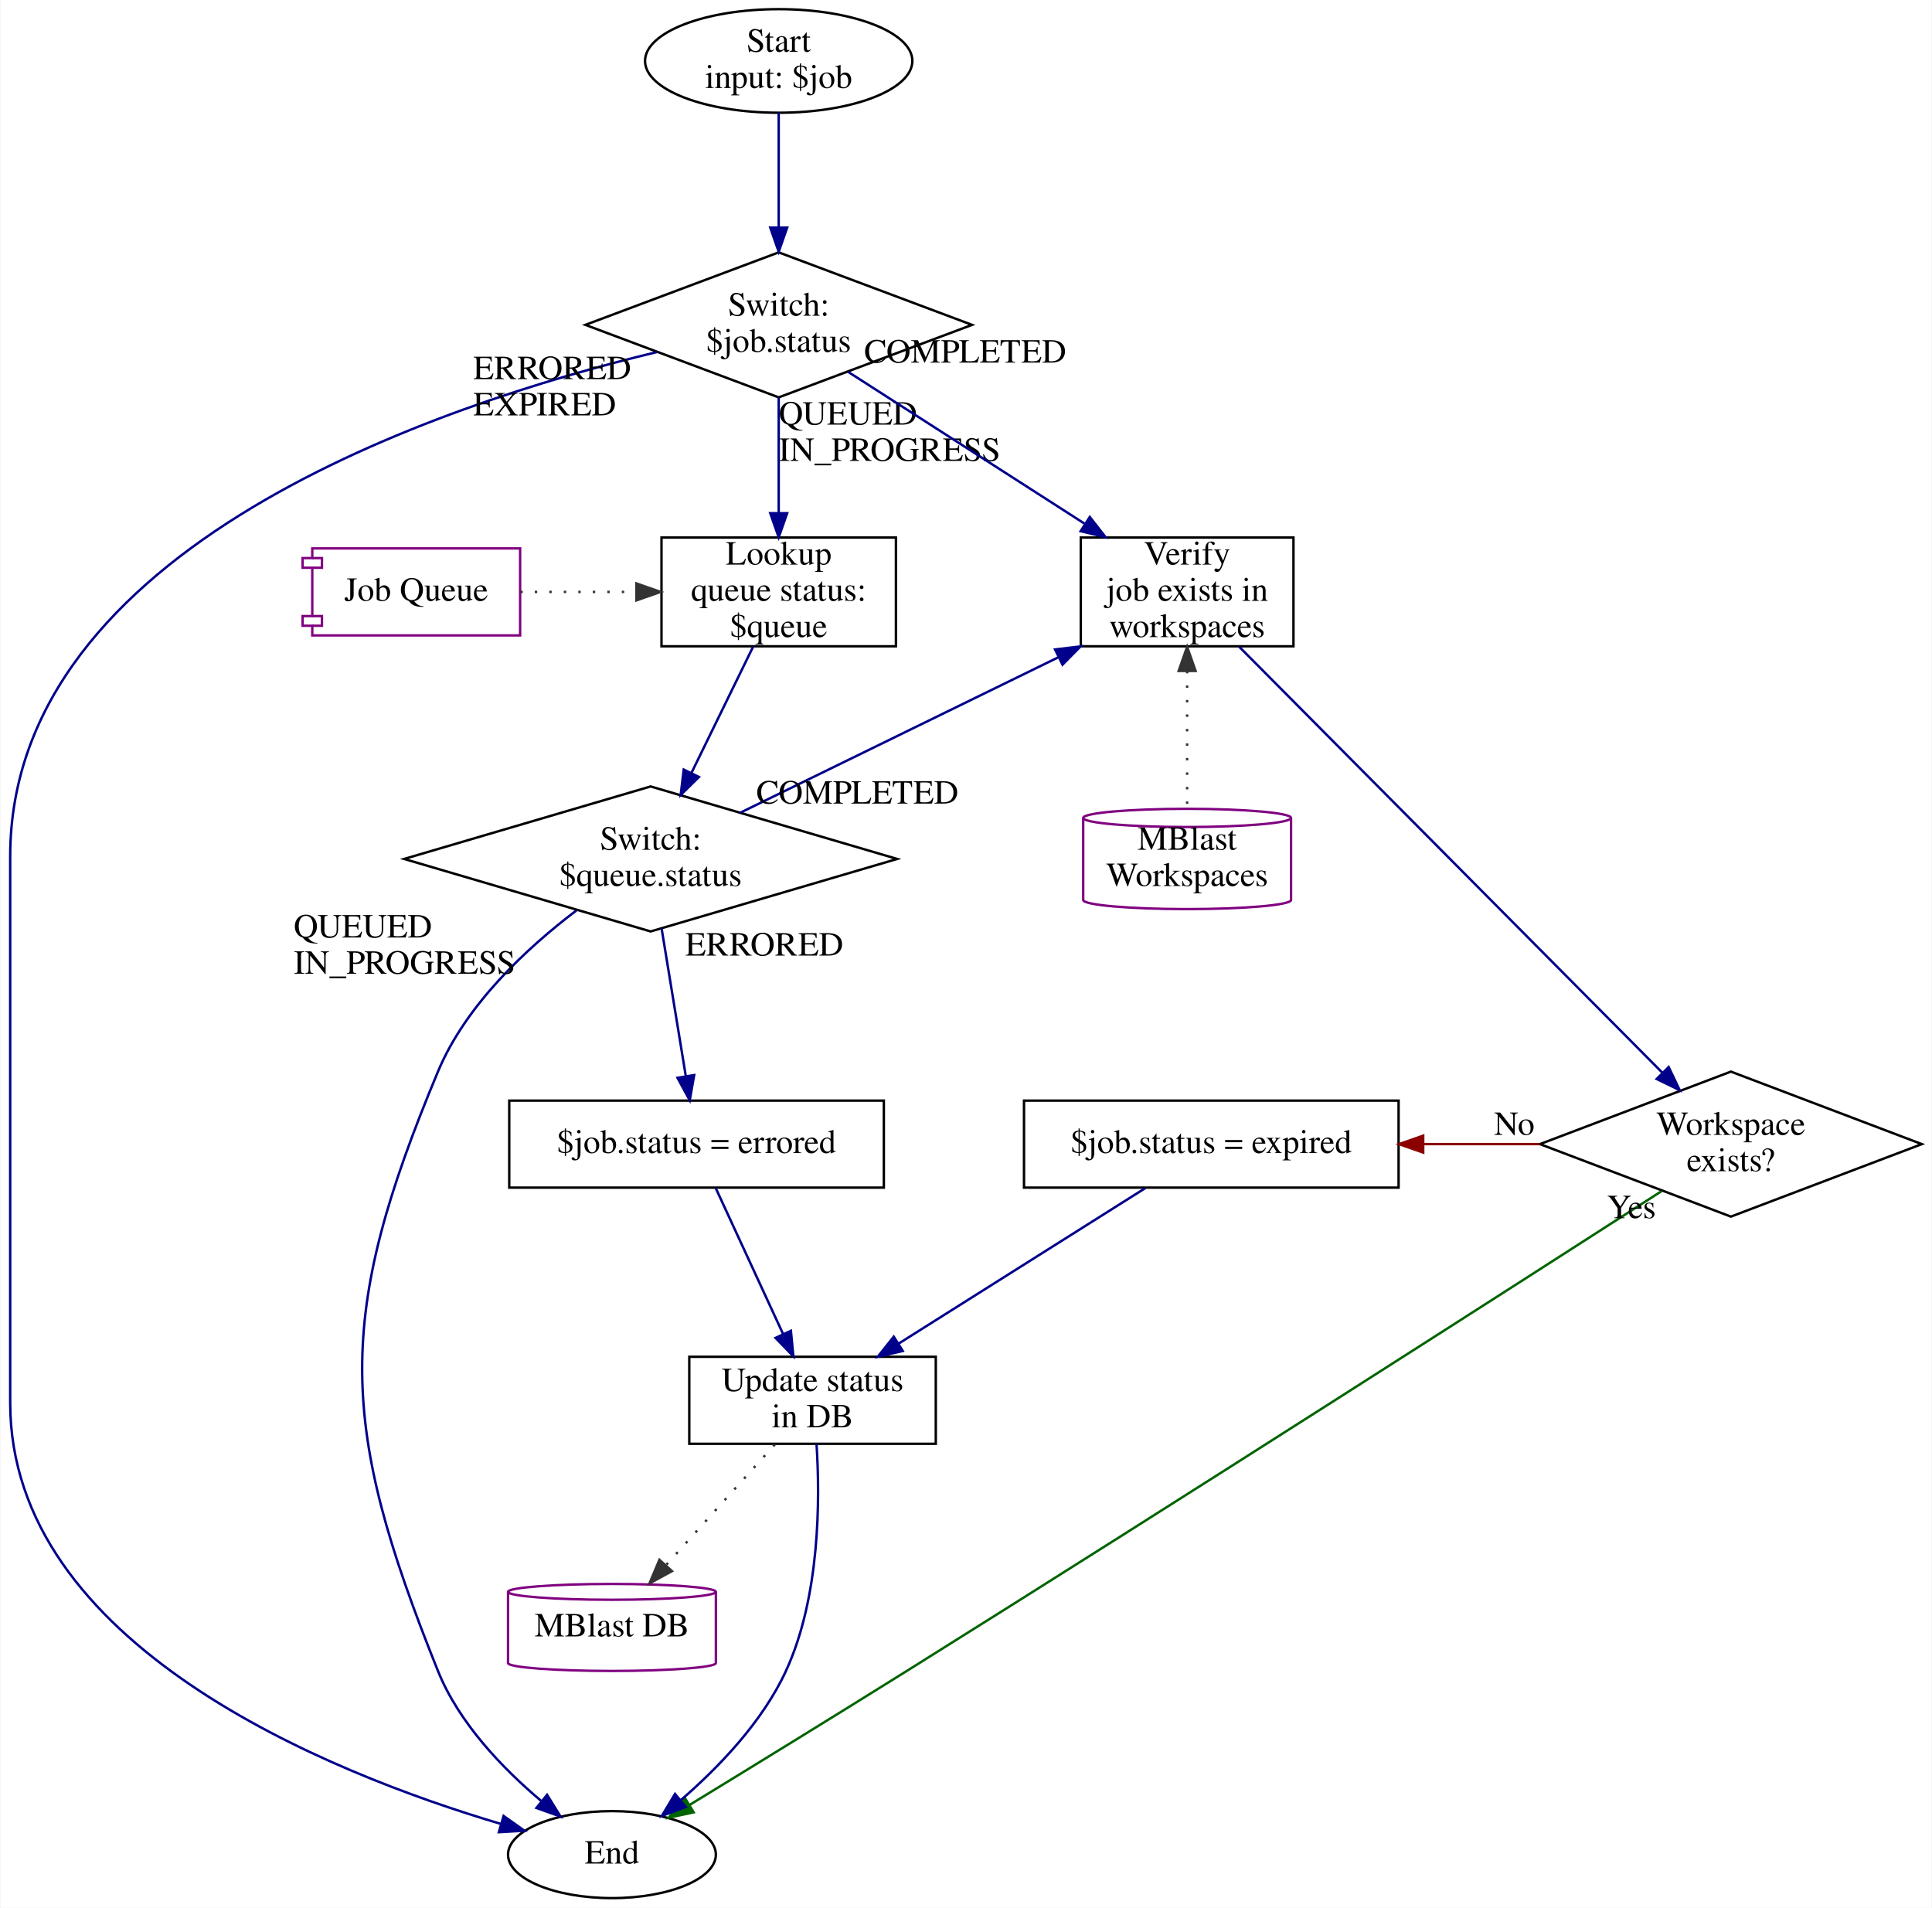
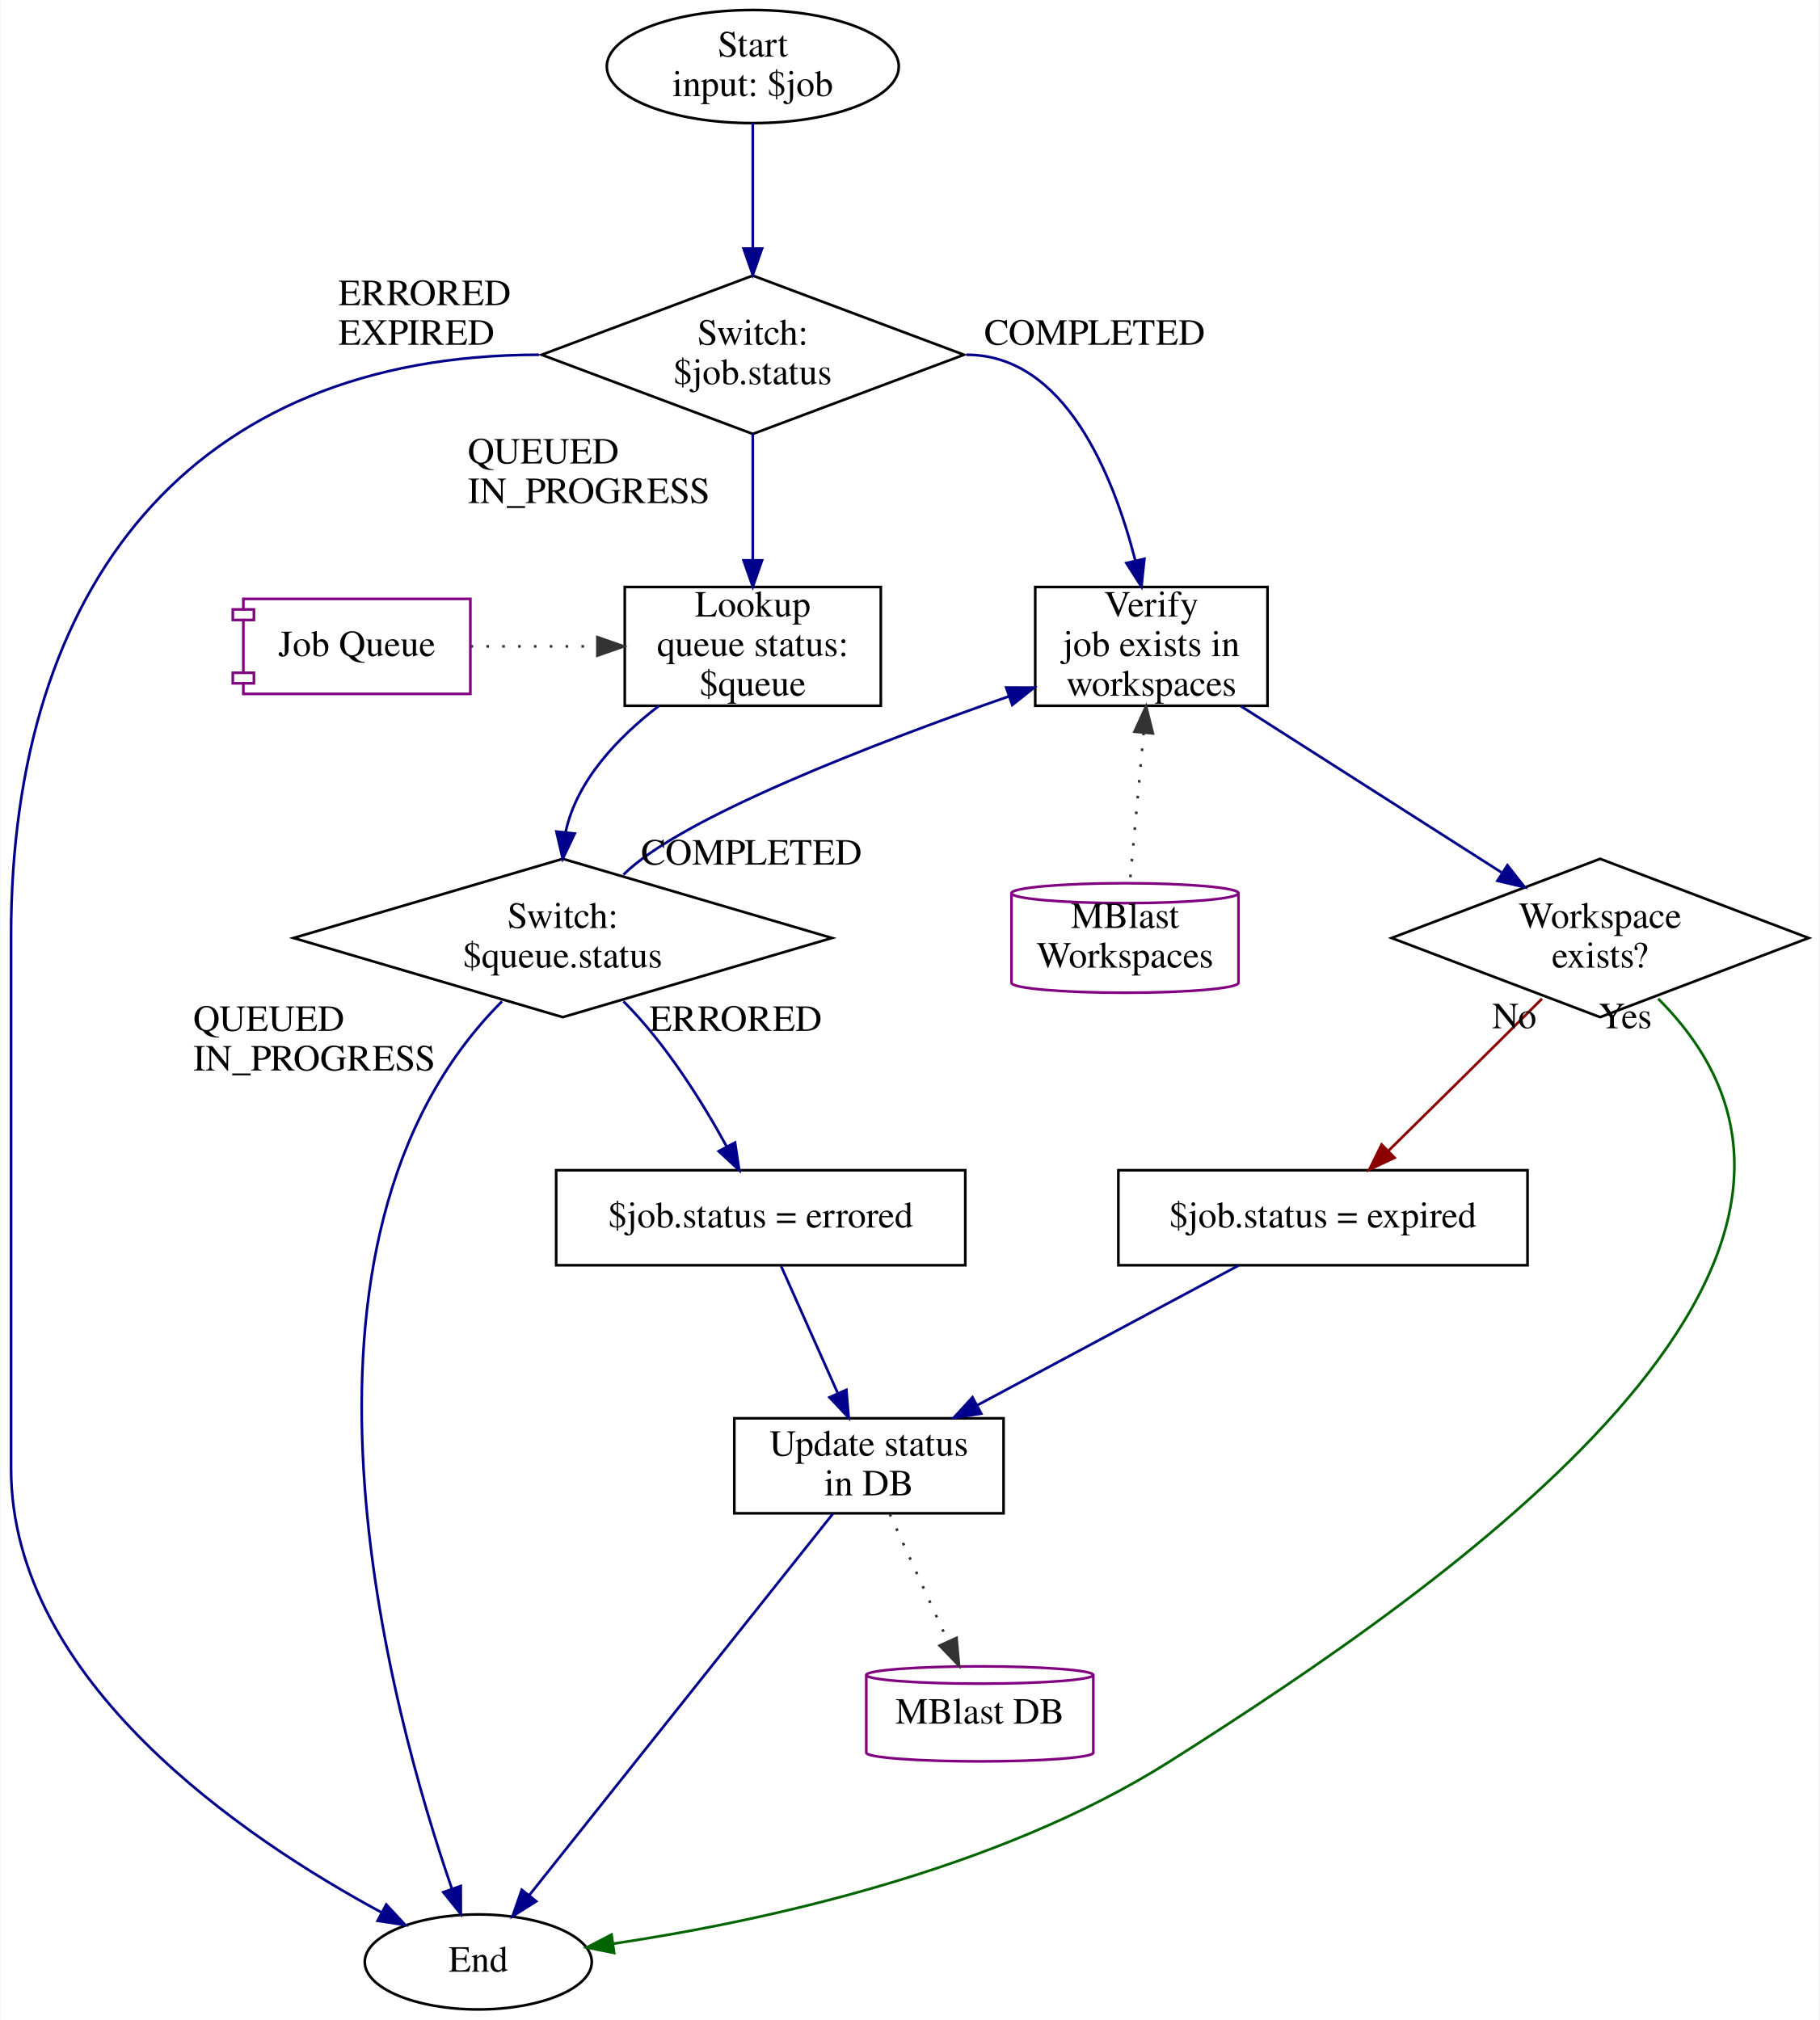
- <svg xmlns="http://www.w3.org/2000/svg" width="799pt" height="789pt" viewBox="0.00 0.00 799.00 789.43">
-   <g id="graph0" class="graph" transform="scale(1 1) rotate(0) translate(4 785.43)">
-     <polygon fill="white" stroke="transparent" points="-4,4 -4,-785.43 795,-785.43 795,4 -4,4" />
+ <svg xmlns="http://www.w3.org/2000/svg" width="689pt" height="765pt" viewBox="0.00 0.00 689.00 765.43">
+   <g id="graph0" class="graph" transform="scale(1 1) rotate(0) translate(4 761.43)">
+     <polygon fill="white" stroke="transparent" points="-4,4 -4,-761.43 685,-761.43 685,4 -4,4" />
    <g id="node1" class="node">
-       <path fill="none" stroke="purple" d="M292,-126.73C292,-128.53 272.73,-130 249,-130 225.27,-130 206,-128.53 206,-126.73 206,-126.73 206,-97.27 206,-97.27 206,-95.47 225.27,-94 249,-94 272.73,-94 292,-95.47 292,-97.27 292,-97.27 292,-126.73 292,-126.73" />
-       <path fill="none" stroke="purple" d="M292,-126.73C292,-124.92 272.73,-123.45 249,-123.45 225.27,-123.45 206,-124.92 206,-126.73" />
-       <text text-anchor="middle" x="249" y="-108.3" font-family="Times,serif" font-size="14.00">MBlast DB</text>
+       <path fill="none" stroke="purple" d="M410,-126.73C410,-128.53 390.73,-130 367,-130 343.27,-130 324,-128.53 324,-126.73 324,-126.73 324,-97.27 324,-97.27 324,-95.47 343.27,-94 367,-94 390.73,-94 410,-95.47 410,-97.27 410,-97.27 410,-126.73 410,-126.73" />
+       <path fill="none" stroke="purple" d="M410,-126.73C410,-124.92 390.73,-123.45 367,-123.45 343.27,-123.45 324,-124.92 324,-126.73" />
+       <text text-anchor="middle" x="367" y="-108.3" font-family="Times,serif" font-size="14.00">MBlast DB</text>
    </g>
    <g id="node2" class="node">
-       <path fill="none" stroke="purple" d="M530,-446.98C530,-449.06 510.73,-450.75 487,-450.75 463.27,-450.75 444,-449.06 444,-446.98 444,-446.98 444,-413.02 444,-413.02 444,-410.94 463.27,-409.25 487,-409.25 510.73,-409.25 530,-410.94 530,-413.02 530,-413.02 530,-446.98 530,-446.98" />
-       <path fill="none" stroke="purple" d="M530,-446.98C530,-444.9 510.73,-443.21 487,-443.21 463.27,-443.21 444,-444.9 444,-446.98" />
-       <text text-anchor="middle" x="487" y="-433.8" font-family="Times,serif" font-size="14.00">MBlast</text>
-       <text text-anchor="middle" x="487" y="-418.8" font-family="Times,serif" font-size="14.00">Workspaces</text>
+       <path fill="none" stroke="purple" d="M465,-422.98C465,-425.06 445.73,-426.75 422,-426.75 398.27,-426.75 379,-425.06 379,-422.98 379,-422.98 379,-389.02 379,-389.02 379,-386.94 398.27,-385.25 422,-385.25 445.73,-385.25 465,-386.94 465,-389.02 465,-389.02 465,-422.98 465,-422.98" />
+       <path fill="none" stroke="purple" d="M465,-422.98C465,-420.9 445.73,-419.21 422,-419.21 398.27,-419.21 379,-420.9 379,-422.98" />
+       <text text-anchor="middle" x="422" y="-409.8" font-family="Times,serif" font-size="14.00">MBlast</text>
+       <text text-anchor="middle" x="422" y="-394.8" font-family="Times,serif" font-size="14.00">Workspaces</text>
    </g>
    <g id="node3" class="node">
-       <polygon fill="none" stroke="purple" points="211,-558.5 125,-558.5 125,-554.5 121,-554.5 121,-550.5 125,-550.5 125,-530.5 121,-530.5 121,-526.5 125,-526.5 125,-522.5 211,-522.5 211,-558.5" />
-       <polyline fill="none" stroke="purple" points="125,-554.5 129,-554.5 129,-550.5 125,-550.5 " />
-       <polyline fill="none" stroke="purple" points="125,-530.5 129,-530.5 129,-526.5 125,-526.5 " />
-       <text text-anchor="middle" x="168" y="-536.8" font-family="Times,serif" font-size="14.00">Job Queue</text>
+       <polygon fill="none" stroke="purple" points="174,-534.5 88,-534.5 88,-530.5 84,-530.5 84,-526.5 88,-526.5 88,-506.5 84,-506.5 84,-502.5 88,-502.5 88,-498.5 174,-498.5 174,-534.5" />
+       <polyline fill="none" stroke="purple" points="88,-530.5 92,-530.5 92,-526.5 88,-526.5 " />
+       <polyline fill="none" stroke="purple" points="88,-506.5 92,-506.5 92,-502.5 88,-502.5 " />
+       <text text-anchor="middle" x="131" y="-512.8" font-family="Times,serif" font-size="14.00">Job Queue</text>
    </g>
    <g id="node7" class="node">
-       <polygon fill="none" stroke="black" points="265,-460 163,-430 265,-400 367,-430 265,-460" />
-       <text text-anchor="middle" x="265" y="-433.8" font-family="Times,serif" font-size="14.00">Switch:</text>
-       <text text-anchor="middle" x="265" y="-418.8" font-family="Times,serif" font-size="14.00">$queue.status</text>
+       <polygon fill="none" stroke="black" points="209,-436 107,-406 209,-376 311,-406 209,-436" />
+       <text text-anchor="middle" x="209" y="-409.8" font-family="Times,serif" font-size="14.00">Switch:</text>
+       <text text-anchor="middle" x="209" y="-394.8" font-family="Times,serif" font-size="14.00">$queue.status</text>
    </g>
    <g id="node9" class="node">
-       <polygon fill="none" stroke="black" points="366.5,-563 269.5,-563 269.5,-518 366.5,-518 366.5,-563" />
-       <text text-anchor="middle" x="318" y="-551.8" font-family="Times,serif" font-size="14.00">Lookup</text>
-       <text text-anchor="middle" x="318" y="-536.8" font-family="Times,serif" font-size="14.00">queue status:</text>
-       <text text-anchor="middle" x="318" y="-521.8" font-family="Times,serif" font-size="14.00">$queue</text>
+       <polygon fill="none" stroke="black" points="329.5,-539 232.5,-539 232.5,-494 329.5,-494 329.5,-539" />
+       <text text-anchor="middle" x="281" y="-527.8" font-family="Times,serif" font-size="14.00">Lookup</text>
+       <text text-anchor="middle" x="281" y="-512.8" font-family="Times,serif" font-size="14.00">queue status:</text>
+       <text text-anchor="middle" x="281" y="-497.8" font-family="Times,serif" font-size="14.00">$queue</text>
    </g>
    <g id="edge15" class="edge">
-       <path fill="none" stroke="#333333" stroke-dasharray="1,5" d="M211.07,-540.5C226.94,-540.5 242.82,-540.5 258.7,-540.5" />
-       <polygon fill="#333333" stroke="#333333" points="259.13,-544 269.13,-540.5 259.13,-537 259.13,-544" />
+       <path fill="none" stroke="#333333" stroke-dasharray="1,5" d="M174.07,-516.5C189.94,-516.5 205.82,-516.5 221.7,-516.5" />
+       <polygon fill="#333333" stroke="#333333" points="222.13,-520 232.13,-516.5 222.13,-513 222.13,-520" />
    </g>
    <g id="node4" class="node">
-       <ellipse fill="none" stroke="black" cx="318" cy="-760.21" rx="55.31" ry="21.43" />
-       <text text-anchor="middle" x="318" y="-764.01" font-family="Times,serif" font-size="14.00">Start</text>
-       <text text-anchor="middle" x="318" y="-749.01" font-family="Times,serif" font-size="14.00">input: $job</text>
+       <ellipse fill="none" stroke="black" cx="281" cy="-736.21" rx="55.31" ry="21.43" />
+       <text text-anchor="middle" x="281" y="-740.01" font-family="Times,serif" font-size="14.00">Start</text>
+       <text text-anchor="middle" x="281" y="-725.01" font-family="Times,serif" font-size="14.00">input: $job</text>
    </g>
    <g id="node6" class="node">
-       <polygon fill="none" stroke="black" points="318,-681 238,-651 318,-621 398,-651 318,-681" />
-       <text text-anchor="middle" x="318" y="-654.8" font-family="Times,serif" font-size="14.00">Switch:</text>
-       <text text-anchor="middle" x="318" y="-639.8" font-family="Times,serif" font-size="14.00">$job.status</text>
+       <polygon fill="none" stroke="black" points="281,-657 201,-627 281,-597 361,-627 281,-657" />
+       <text text-anchor="middle" x="281" y="-630.8" font-family="Times,serif" font-size="14.00">Switch:</text>
+       <text text-anchor="middle" x="281" y="-615.8" font-family="Times,serif" font-size="14.00">$job.status</text>
    </g>
    <g id="edge1" class="edge">
-       <path fill="none" stroke="darkblue" d="M318,-738.79C318,-725.44 318,-707.55 318,-691.48" />
-       <polygon fill="darkblue" stroke="darkblue" points="321.5,-691.25 318,-681.25 314.5,-691.25 321.5,-691.25" />
+       <path fill="none" stroke="darkblue" d="M281,-714.79C281,-701.44 281,-683.55 281,-667.48" />
+       <polygon fill="darkblue" stroke="darkblue" points="284.5,-667.25 281,-657.25 277.5,-667.25 284.5,-667.25" />
    </g>
    <g id="node5" class="node">
-       <ellipse fill="none" stroke="black" cx="249" cy="-18" rx="43" ry="18" />
-       <text text-anchor="middle" x="249" y="-14.3" font-family="Times,serif" font-size="14.00">End</text>
+       <ellipse fill="none" stroke="black" cx="177" cy="-18" rx="43" ry="18" />
+       <text text-anchor="middle" x="177" y="-14.3" font-family="Times,serif" font-size="14.00">End</text>
    </g>
    <g id="edge4" class="edge">
-       <path fill="none" stroke="darkblue" d="M267.61,-639.75C177.94,-618.23 0,-559.37 0,-431 0,-431 0,-431 0,-205 0,-104.77 131.11,-52.06 203.05,-30.69" />
-       <polygon fill="darkblue" stroke="darkblue" points="204.16,-34.01 212.79,-27.88 202.21,-27.28 204.16,-34.01" />
-       <text text-anchor="start" x="191.61" y="-628.55" font-family="Times,serif" font-size="14.00">ERRORED</text>
-       <text text-anchor="start" x="191.61" y="-613.55" font-family="Times,serif" font-size="14.00">EXPIRED</text>
+       <path fill="none" stroke="darkblue" d="M200,-627C67.86,-627 0,-539.14 0,-407 0,-407 0,-407 0,-205 0,-124.26 88.6,-64.66 140.43,-36.71" />
+       <polygon fill="darkblue" stroke="darkblue" points="142.13,-39.77 149.34,-32.02 138.86,-33.58 142.13,-39.77" />
+       <text text-anchor="start" x="124" y="-645.8" font-family="Times,serif" font-size="14.00">ERRORED</text>
+       <text text-anchor="start" x="124" y="-630.8" font-family="Times,serif" font-size="14.00">EXPIRED</text>
    </g>
    <g id="edge2" class="edge">
-       <path fill="none" stroke="darkblue" d="M318,-620.92C318,-606.28 318,-588.48 318,-573.45" />
-       <polygon fill="darkblue" stroke="darkblue" points="321.5,-573.08 318,-563.08 314.5,-573.08 321.5,-573.08" />
-       <text text-anchor="start" x="318" y="-609.72" font-family="Times,serif" font-size="14.00">QUEUED</text>
-       <text text-anchor="start" x="318" y="-594.72" font-family="Times,serif" font-size="14.00">IN_PROGRESS</text>
+       <path fill="none" stroke="darkblue" d="M281,-597C281,-581.23 281,-563.7 281,-549.12" />
+       <polygon fill="darkblue" stroke="darkblue" points="284.5,-549.09 281,-539.09 277.5,-549.09 284.5,-549.09" />
+       <text text-anchor="start" x="173" y="-585.8" font-family="Times,serif" font-size="14.00">QUEUED</text>
+       <text text-anchor="start" x="173" y="-570.8" font-family="Times,serif" font-size="14.00">IN_PROGRESS</text>
    </g>
    <g id="node10" class="node">
-       <polygon fill="none" stroke="black" points="531,-563 443,-563 443,-518 531,-518 531,-563" />
-       <text text-anchor="middle" x="487" y="-551.8" font-family="Times,serif" font-size="14.00">Verify</text>
-       <text text-anchor="middle" x="487" y="-536.8" font-family="Times,serif" font-size="14.00">job exists in</text>
-       <text text-anchor="middle" x="487" y="-521.8" font-family="Times,serif" font-size="14.00"> workspaces</text>
+       <polygon fill="none" stroke="black" points="476,-539 388,-539 388,-494 476,-494 476,-539" />
+       <text text-anchor="middle" x="432" y="-527.8" font-family="Times,serif" font-size="14.00">Verify</text>
+       <text text-anchor="middle" x="432" y="-512.8" font-family="Times,serif" font-size="14.00">job exists in</text>
+       <text text-anchor="middle" x="432" y="-497.8" font-family="Times,serif" font-size="14.00"> workspaces</text>
    </g>
    <g id="edge3" class="edge">
-       <path fill="none" stroke="darkblue" d="M346.67,-631.59C373.5,-614.37 413.91,-588.42 444.49,-568.79" />
-       <polygon fill="darkblue" stroke="darkblue" points="446.72,-571.52 453.24,-563.17 442.93,-565.63 446.72,-571.52" />
-       <text text-anchor="middle" x="395.17" y="-635.39" font-family="Times,serif" font-size="14.00">COMPLETED</text>
+       <path fill="none" stroke="darkblue" d="M362,-627C399.26,-627 417.58,-581.44 425.89,-549.1" />
+       <polygon fill="darkblue" stroke="darkblue" points="429.35,-549.67 428.24,-539.13 422.53,-548.06 429.35,-549.67" />
+       <text text-anchor="middle" x="410.5" y="-630.8" font-family="Times,serif" font-size="14.00">COMPLETED</text>
    </g>
    <g id="edge8" class="edge">
-       <path fill="none" stroke="darkblue" d="M234.31,-408.7C213.82,-393.17 188.59,-369.75 177,-342 134.53,-240.29 135.86,-196.26 177,-94 185.66,-72.47 203.79,-53.64 219.68,-40.24" />
-       <polygon fill="darkblue" stroke="darkblue" points="222.15,-42.75 227.73,-33.74 217.75,-37.3 222.15,-42.75" />
-       <text text-anchor="start" x="117.31" y="-397.5" font-family="Times,serif" font-size="14.00">QUEUED</text>
-       <text text-anchor="start" x="117.31" y="-382.5" font-family="Times,serif" font-size="14.00">IN_PROGRESS  </text>
+       <path fill="none" stroke="darkblue" d="M186,-382C94.63,-290.63 143.81,-112.86 167.04,-45.62" />
+       <polygon fill="darkblue" stroke="darkblue" points="170.35,-46.76 170.39,-36.17 163.75,-44.42 170.35,-46.76" />
+       <text text-anchor="start" x="69" y="-370.8" font-family="Times,serif" font-size="14.00">QUEUED</text>
+       <text text-anchor="start" x="69" y="-355.8" font-family="Times,serif" font-size="14.00">IN_PROGRESS  </text>
    </g>
    <g id="edge7" class="edge">
-       <path fill="none" stroke="darkblue" d="M302.05,-449.11C338.01,-466.68 392.97,-493.55 433.65,-513.42" />
-       <polygon fill="darkblue" stroke="darkblue" points="432.35,-516.69 442.87,-517.93 435.43,-510.4 432.35,-516.69" />
-       <text text-anchor="middle" x="350.55" y="-452.91" font-family="Times,serif" font-size="14.00">COMPLETED</text>
+       <path fill="none" stroke="darkblue" d="M232,-430C253.39,-451.39 326.31,-479.48 377.9,-497.52" />
+       <polygon fill="darkblue" stroke="darkblue" points="377,-500.91 387.59,-500.88 379.29,-494.3 377,-500.91" />
+       <text text-anchor="middle" x="280.5" y="-433.8" font-family="Times,serif" font-size="14.00">COMPLETED</text>
    </g>
    <g id="node12" class="node">
-       <polygon fill="none" stroke="black" points="361.5,-330 206.5,-330 206.5,-294 361.5,-294 361.5,-330" />
-       <text text-anchor="middle" x="284" y="-308.3" font-family="Times,serif" font-size="14.00">$job.status = errored</text>
+       <polygon fill="none" stroke="black" points="361.5,-318 206.5,-318 206.5,-282 361.5,-282 361.5,-318" />
+       <text text-anchor="middle" x="284" y="-296.3" font-family="Times,serif" font-size="14.00">$job.status = errored</text>
    </g>
    <g id="edge6" class="edge">
-       <path fill="none" stroke="darkblue" d="M269.55,-401.22C272.58,-382.73 276.54,-358.55 279.55,-340.19" />
-       <polygon fill="darkblue" stroke="darkblue" points="283.03,-340.57 281.19,-330.13 276.12,-339.43 283.03,-340.57" />
-       <text text-anchor="middle" x="312.05" y="-390.02" font-family="Times,serif" font-size="14.00">  ERRORED</text>
+       <path fill="none" stroke="darkblue" d="M232,-382C248.15,-365.85 261.88,-343.85 271.17,-326.86" />
+       <polygon fill="darkblue" stroke="darkblue" points="274.27,-328.48 275.86,-318 268.09,-325.2 274.27,-328.48" />
+       <text text-anchor="middle" x="274.5" y="-370.8" font-family="Times,serif" font-size="14.00">  ERRORED</text>
    </g>
    <g id="node8" class="node">
-       <polygon fill="none" stroke="black" points="712,-342 633,-312 712,-282 791,-312 712,-342" />
-       <text text-anchor="middle" x="712" y="-315.8" font-family="Times,serif" font-size="14.00">Workspace</text>
-       <text text-anchor="middle" x="712" y="-300.8" font-family="Times,serif" font-size="14.00">exists?</text>
+       <polygon fill="none" stroke="black" points="602,-436 523,-406 602,-376 681,-406 602,-436" />
+       <text text-anchor="middle" x="602" y="-409.8" font-family="Times,serif" font-size="14.00">Workspace</text>
+       <text text-anchor="middle" x="602" y="-394.8" font-family="Times,serif" font-size="14.00">exists?</text>
    </g>
    <g id="edge10" class="edge">
-       <path fill="none" stroke="darkgreen" d="M683.35,-292.56C624.84,-254.94 487.31,-166.75 371,-94 340.59,-74.98 305.7,-53.57 281.05,-38.51" />
-       <polygon fill="darkgreen" stroke="darkgreen" points="282.81,-35.49 272.45,-33.27 279.17,-41.47 282.81,-35.49" />
-       <text text-anchor="middle" x="670.85" y="-281.36" font-family="Times,serif" font-size="14.00">Yes</text>
+       <path fill="none" stroke="darkgreen" d="M624,-383C722.59,-284.41 545.59,-161.52 439,-94 373.15,-52.29 283.55,-33.2 228.04,-24.9" />
+       <polygon fill="darkgreen" stroke="darkgreen" points="228.48,-21.42 218.08,-23.47 227.48,-28.35 228.48,-21.42" />
+       <text text-anchor="middle" x="611.5" y="-371.8" font-family="Times,serif" font-size="14.00">Yes</text>
+     </g>
+     <g id="node11" class="node">
+       <polygon fill="none" stroke="black" points="574.5,-318 419.5,-318 419.5,-282 574.5,-282 574.5,-318" />
+       <text text-anchor="middle" x="497" y="-296.3" font-family="Times,serif" font-size="14.00">$job.status = expired</text>
+     </g>
+     <g id="edge11" class="edge">
+       <path fill="none" stroke="darkred" d="M580,-383C560.5,-363.5 538.26,-341.55 521.72,-325.27" />
+       <polygon fill="darkred" stroke="darkred" points="524.13,-322.73 514.55,-318.22 519.22,-327.72 524.13,-322.73" />
+       <text text-anchor="middle" x="569.5" y="-371.8" font-family="Times,serif" font-size="14.00">No</text>
    </g>
    <g id="edge5" class="edge">
-       <path fill="none" stroke="darkblue" d="M307.4,-517.8C300.11,-502.88 290.28,-482.74 281.91,-465.62" />
-       <polygon fill="darkblue" stroke="darkblue" points="284.98,-463.92 277.44,-456.47 278.69,-466.99 284.98,-463.92" />
+       <path fill="none" stroke="darkblue" d="M245.42,-493.95C229.9,-482.03 214.28,-465.68 210.09,-446.16" />
+       <polygon fill="darkblue" stroke="darkblue" points="213.55,-445.57 209,-436 206.59,-446.32 213.55,-445.57" />
    </g>
    <g id="edge17" class="edge">
-       <path fill="none" stroke="#333333" stroke-dasharray="1,5" d="M487,-507.8C487,-489.38 487,-466.74 487,-450.83" />
-       <polygon fill="#333333" stroke="#333333" points="483.5,-507.8 487,-517.8 490.5,-507.8 483.5,-507.8" />
+       <path fill="none" stroke="#333333" stroke-dasharray="1,5" d="M429.08,-483.8C427.38,-465.38 425.29,-442.74 423.83,-426.83" />
+       <polygon fill="#333333" stroke="#333333" points="425.6,-484.17 430,-493.8 432.57,-483.53 425.6,-484.17" />
    </g>
    <g id="edge9" class="edge">
-       <path fill="none" stroke="darkblue" d="M508.57,-517.78C549.42,-476.67 638.02,-387.48 683.62,-341.57" />
-       <polygon fill="darkblue" stroke="darkblue" points="686.26,-343.88 690.82,-334.32 681.29,-338.95 686.26,-343.88" />
-     </g>
-     <g id="node11" class="node">
-       <polygon fill="none" stroke="black" points="574.5,-330 419.5,-330 419.5,-294 574.5,-294 574.5,-330" />
-       <text text-anchor="middle" x="497" y="-308.3" font-family="Times,serif" font-size="14.00">$job.status = expired</text>
-     </g>
-     <g id="edge11" class="edge">
-       <path fill="none" stroke="darkred" d="M584.69,-312C600.75,-312 616.82,-312 632.88,-312" />
-       <polygon fill="darkred" stroke="darkred" points="584.69,-308.5 574.69,-312 584.69,-315.5 584.69,-308.5" />
-       <text text-anchor="middle" x="622.38" y="-315.8" font-family="Times,serif" font-size="14.00">No</text>
+       <path fill="none" stroke="darkblue" d="M465.99,-493.8C494.53,-475.59 535.24,-449.61 564.68,-430.82" />
+       <polygon fill="darkblue" stroke="darkblue" points="566.88,-433.57 573.43,-425.24 563.11,-427.67 566.88,-433.57" />
    </g>
    <g id="node13" class="node">
-       <polygon fill="none" stroke="black" points="383,-224 281,-224 281,-188 383,-188 383,-224" />
-       <text text-anchor="middle" x="332" y="-209.8" font-family="Times,serif" font-size="14.00">Update status</text>
-       <text text-anchor="middle" x="332" y="-194.8" font-family="Times,serif" font-size="14.00">in DB</text>
+       <polygon fill="none" stroke="black" points="376,-224 274,-224 274,-188 376,-188 376,-224" />
+       <text text-anchor="middle" x="325" y="-209.8" font-family="Times,serif" font-size="14.00">Update status</text>
+       <text text-anchor="middle" x="325" y="-194.8" font-family="Times,serif" font-size="14.00">in DB</text>
    </g>
    <g id="edge13" class="edge">
-       <path fill="none" stroke="darkblue" d="M469.75,-293.83C441.85,-276.24 398.32,-248.8 367.68,-229.49" />
-       <polygon fill="darkblue" stroke="darkblue" points="369.34,-226.4 359.01,-224.03 365.61,-232.32 369.34,-226.4" />
+       <path fill="none" stroke="darkblue" d="M465.05,-281.91C437.14,-266.98 396.46,-245.22 366.13,-229" />
+       <polygon fill="darkblue" stroke="darkblue" points="367.54,-225.78 357.07,-224.15 364.24,-231.96 367.54,-225.78" />
    </g>
    <g id="edge12" class="edge">
-       <path fill="none" stroke="darkblue" d="M291.93,-293.83C299.5,-277.42 311.03,-252.45 319.78,-233.49" />
-       <polygon fill="darkblue" stroke="darkblue" points="323.05,-234.75 324.06,-224.2 316.69,-231.81 323.05,-234.75" />
+       <path fill="none" stroke="darkblue" d="M291.71,-281.7C297.72,-268.2 306.18,-249.23 313.07,-233.78" />
+       <polygon fill="darkblue" stroke="darkblue" points="316.45,-234.79 317.32,-224.23 310.06,-231.94 316.45,-234.79" />
    </g>
    <g id="edge16" class="edge">
-       <path fill="none" stroke="#333333" stroke-dasharray="1,5" d="M316.39,-187.7C303.75,-173.69 285.78,-153.77 271.58,-138.03" />
-       <polygon fill="#333333" stroke="#333333" points="273.84,-135.31 264.54,-130.23 268.64,-140 273.84,-135.31" />
+       <path fill="none" stroke="#333333" stroke-dasharray="1,5" d="M332.9,-187.7C339.12,-174.07 347.89,-154.86 354.98,-139.34" />
+       <polygon fill="#333333" stroke="#333333" points="358.17,-140.78 359.14,-130.23 351.8,-137.87 358.17,-140.78" />
    </g>
    <g id="edge14" class="edge">
-       <path fill="none" stroke="darkblue" d="M333.65,-187.94C335.12,-165.35 335.19,-124.78 321,-94 311.28,-72.92 293.16,-54.1 277.53,-40.58" />
-       <polygon fill="darkblue" stroke="darkblue" points="279.57,-37.72 269.64,-34.01 275.09,-43.1 279.57,-37.72" />
+       <path fill="none" stroke="darkblue" d="M311.34,-187.83C284.93,-154.64 226.79,-81.57 196.38,-43.36" />
+       <polygon fill="darkblue" stroke="darkblue" points="198.95,-40.97 189.99,-35.32 193.48,-45.33 198.95,-40.97" />
    </g>
  </g>
</svg>
